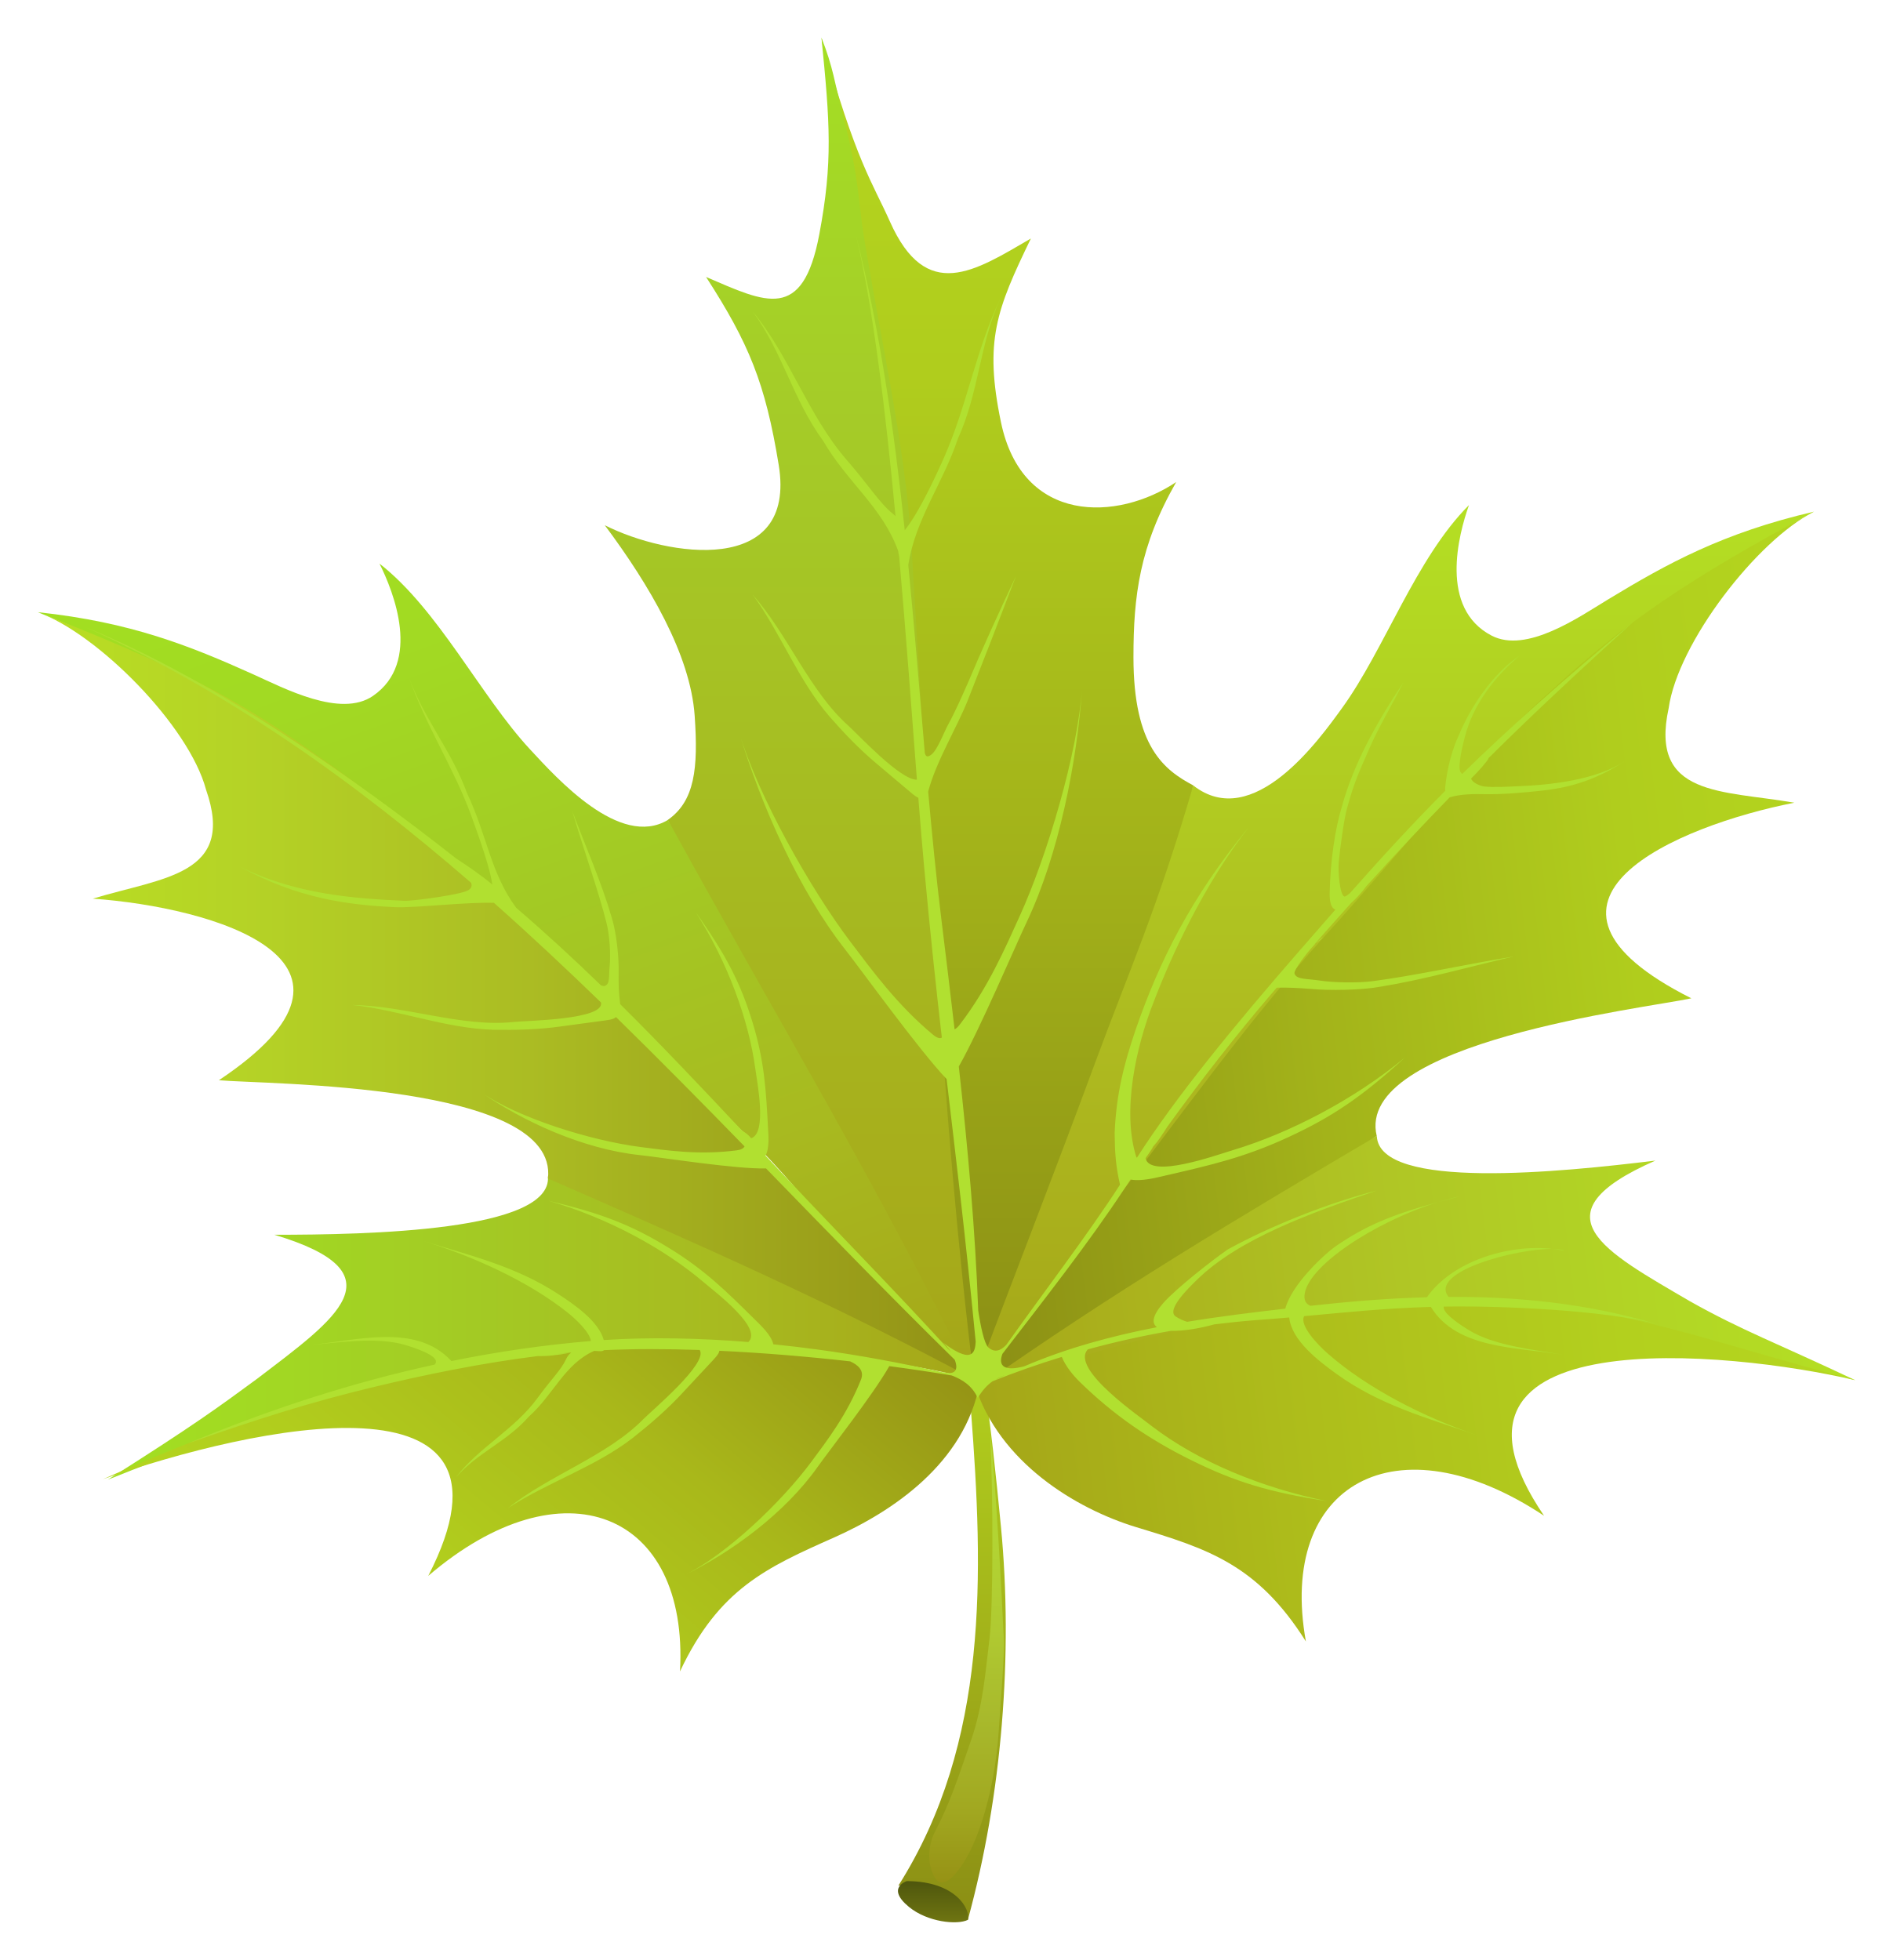
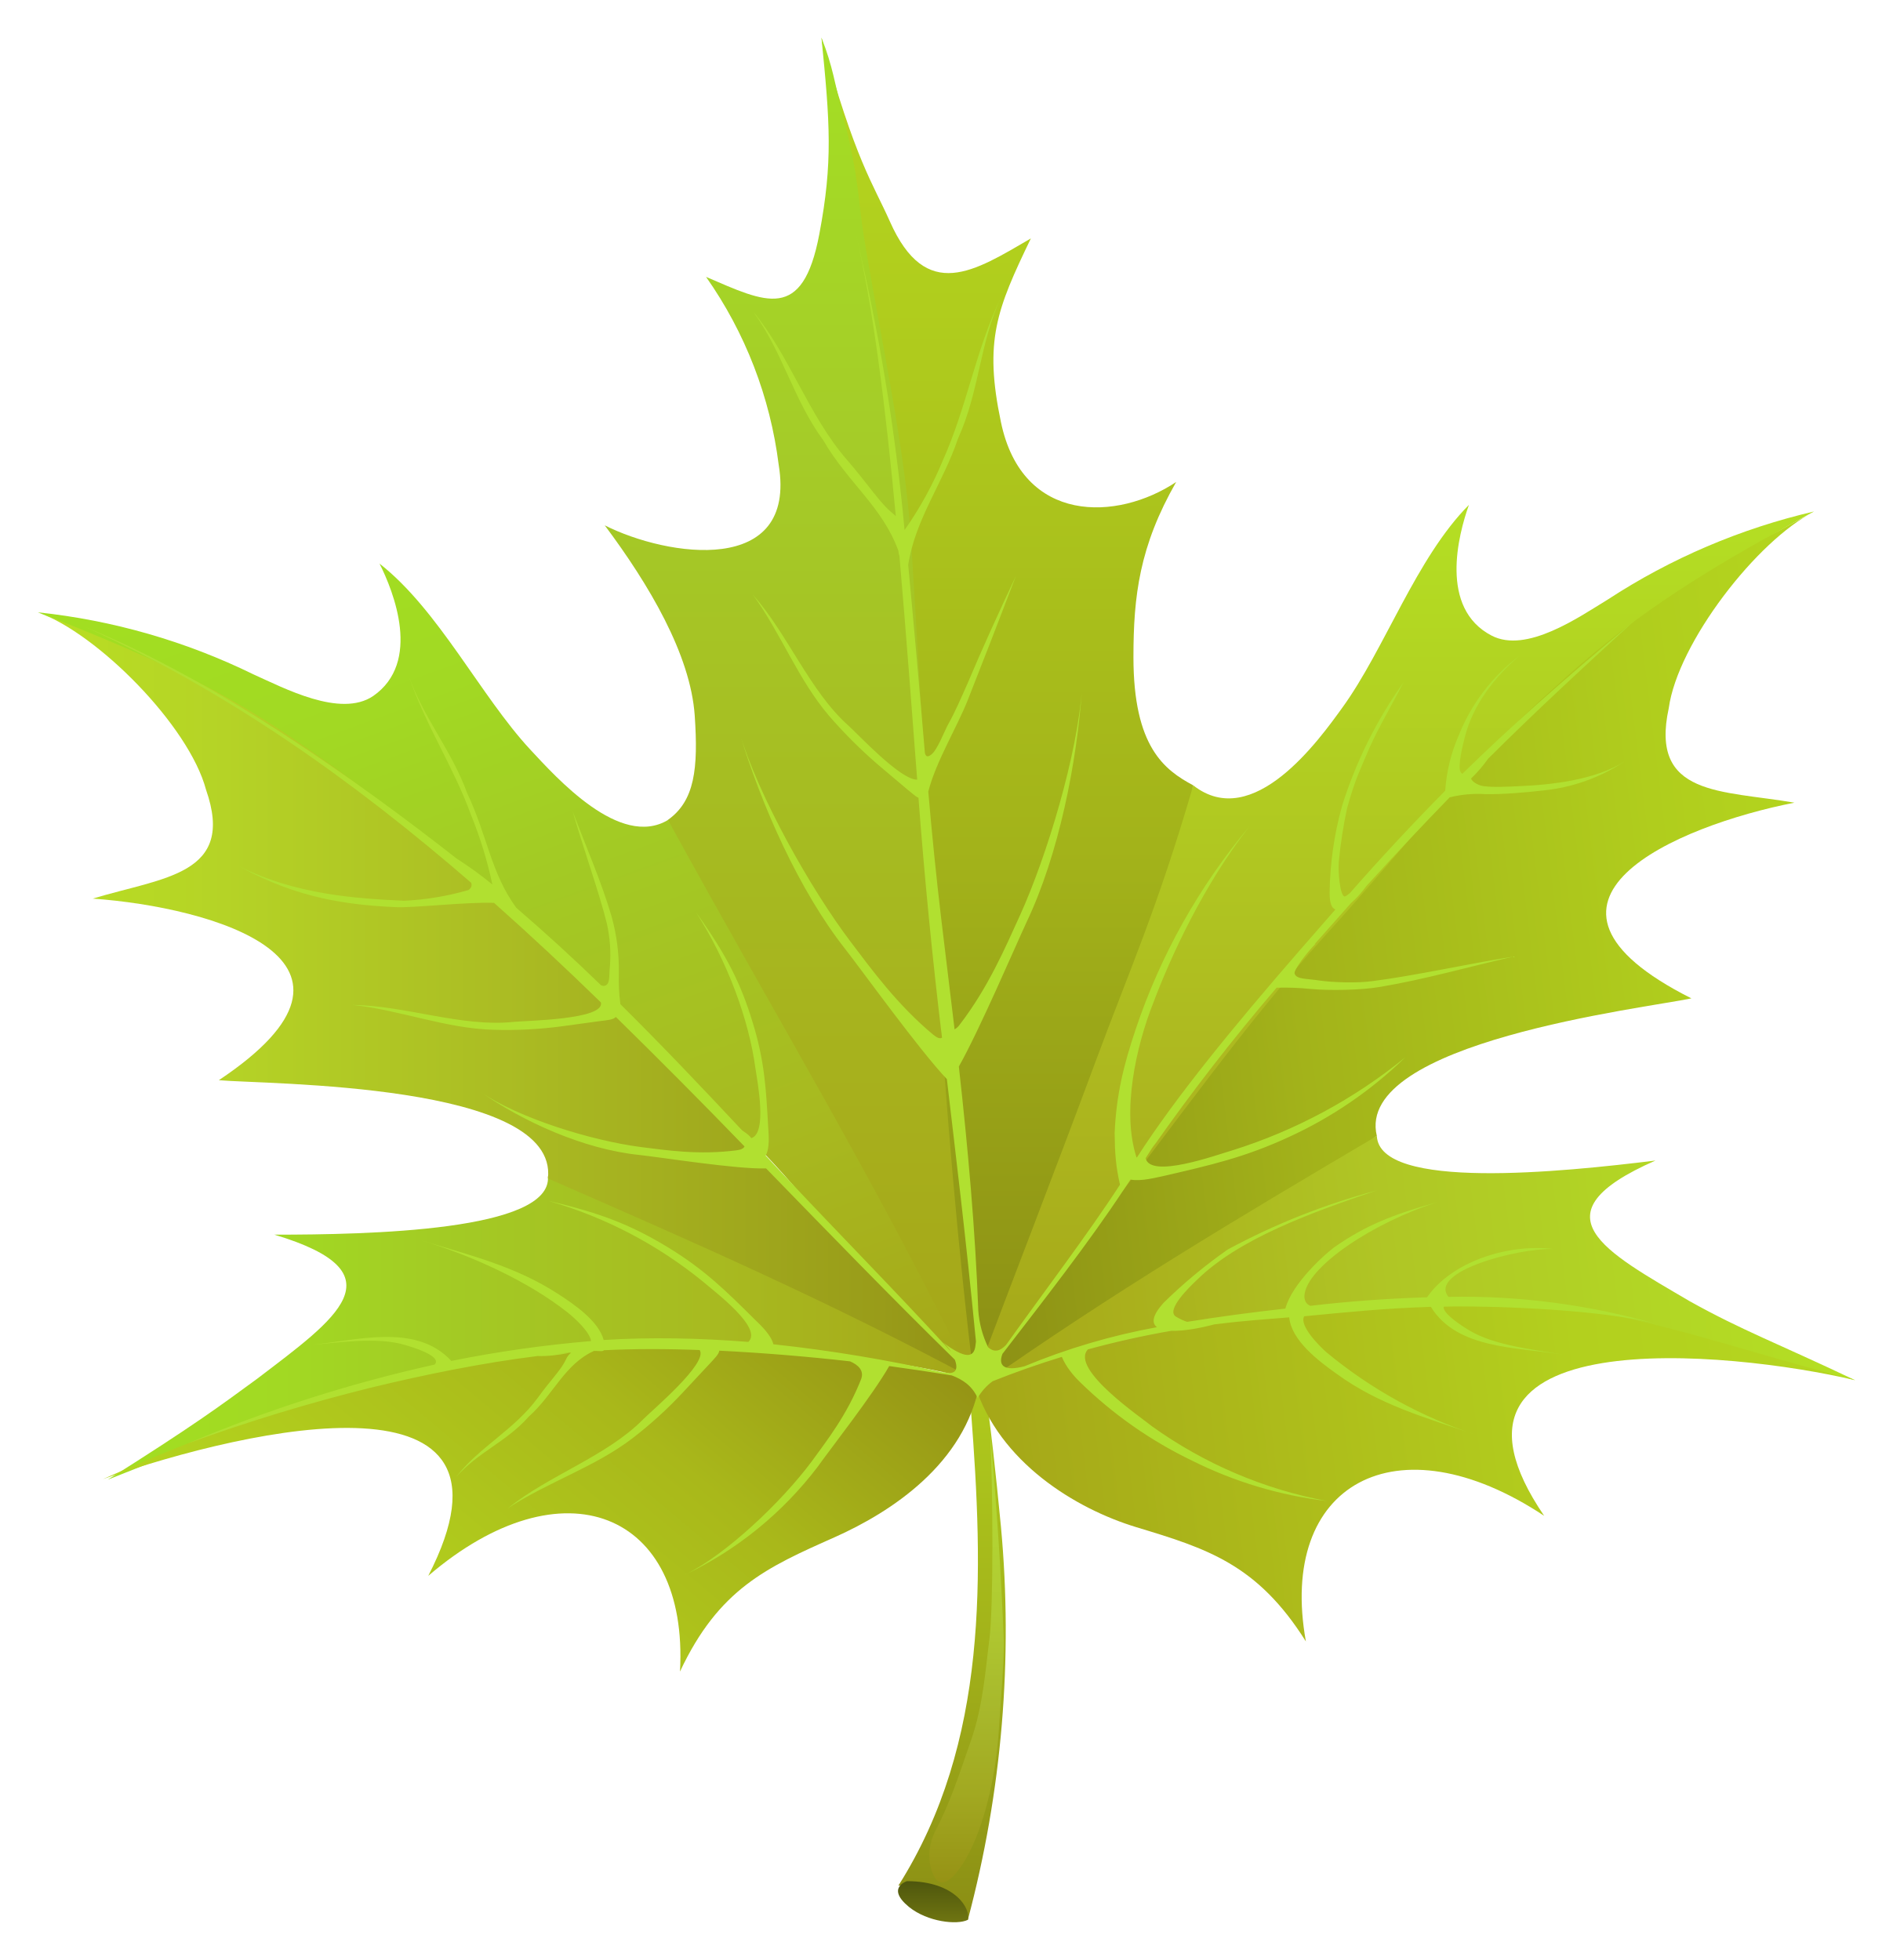
- <svg xmlns="http://www.w3.org/2000/svg" viewBox="885.28 -17.64 885.80 917.44">
-   <g id="leaf2">
-     <linearGradient id="XMLID_297_" x1="2801.2" gradientUnits="userSpaceOnUse" y1="210.11" gradientTransform="matrix(-.9925 .122 .122 .9925 4292.2 -331.49)" x2="2851.8" y2="622.26">
-       <stop stop-color="#b4df23" offset="0" />
-       <stop stop-color="#aeba20" offset=".608" />
-       <stop stop-color="#a5a618" offset="1" />
+ <svg xmlns="http://www.w3.org/2000/svg" viewBox="885.3 -17.6 885.8 917.4">
+   <g>
+     <linearGradient id="a" x1="2801.2" x2="2851.8" y1="210.1" y2="622.3" gradientTransform="scale(-1 1)rotate(7 560.8 -35216.3)" gradientUnits="userSpaceOnUse">
+       <stop offset="0" stop-color="#b4df23" />
+       <stop offset=".6" stop-color="#aeba20" />
+       <stop offset="1" stop-color="#a5a618" />
    </linearGradient>
-     <path d="m1413.7 546c-9.939 17.401-27.061 44.196-37.105 61.522-9.779 16.866-22.896 14.405-35.813 26.497 26.9-94.02 62.4-182.42 102.9-284.02 0.002-0.01-5.32 6.637 0 0 28 22 59-21.491 69.697-36.283 19.939-27.569 34.475-70.033 59.355-94.946-4.959 13.889-14.018 48.304 10.586 61.115 16.324 8.501 40.797-8.634 54.357-16.856 27.697-16.798 53.758-31.241 96.527-41.182-63.2 34.71-112.1 73.7-156.6 124.16-33.811 36.396-60.643 66.36-94.211 104.74-30.7 31.45-47.9 56.95-69.8 95.26z" fill="url(#XMLID_297_)" />
-     <linearGradient id="XMLID_298_" y2="881.02" gradientUnits="userSpaceOnUse" y1="551.9" x2="1330.9" x1="1330.9">
-       <stop stop-color="#b4d61f" offset="0" />
-       <stop stop-color="#b0cd1d" offset=".247" />
-       <stop stop-color="#a3b31a" offset=".597" />
-       <stop stop-color="#8b8e14" offset="1" />
+     <path fill="url(#a)" d="M1413.7 546c-10 17.4-27 44.2-37.1 61.5-9.8 16.9-22.9 14.4-35.8 26.5 26.9-94 62.4-182.4 102.9-284 0 0-5.3 6.6 0 0 28 22 59-21.5 69.7-36.3 20-27.6 34.5-70 59.3-95-5 14-14 48.4 10.6 61.2 16.3 8.5 40.8-8.6 54.4-16.9a301 301 0 0 1 96.5-41.2A560 560 0 0 0 1577.6 346a4389 4389 0 0 0-94.2 104.7c-30.7 31.5-48 57-69.8 95.3z" />
+     <linearGradient id="b" x1="1330.9" x2="1330.9" y1="551.9" y2="881" gradientUnits="userSpaceOnUse">
+       <stop offset="0" stop-color="#b4d61f" />
+       <stop offset=".2" stop-color="#b0cd1d" />
+       <stop offset=".6" stop-color="#a3b31a" />
+       <stop offset="1" stop-color="#8b8e14" />
    </linearGradient>
-     <path d="m1339.7 643c5.792 75.885 8.431 154.98-34 222 21.946-2.518 18.221 4.359 32.5 16.023 15.993-58.271 21.241-124.32 15.5-184.02-5-52-9-83-21.466-145.1 5.071 7.672-3.911 9.529-1.618 18.495 6.7 25.85 7.2 53.08 9.1 72.6z" fill="url(#XMLID_298_)" />
-     <linearGradient id="XMLID_299_" x1="2636.9" gradientUnits="userSpaceOnUse" y1="653.25" gradientTransform="matrix(-.9925 .122 .122 .9925 4292.2 -331.49)" x2="3045.9" y2="653.25">
-       <stop stop-color="#b4d61f" offset="0" />
-       <stop stop-color="#b3d01e" offset=".256" />
-       <stop stop-color="#aebe1b" offset=".62" />
-       <stop stop-color="#a5a618" offset="1" />
+     <path fill="url(#b)" d="M1339.7 643c5.8 75.9 8.4 155-34 222 22-2.5 18.2 4.4 32.5 16a526 526 0 0 0 15.5-184c-5-52-9-83-21.5-145.1 5.1 7.7-3.9 9.5-1.6 18.5 6.7 25.8 7.2 53 9.1 72.6" />
+     <linearGradient id="c" x1="2636.9" x2="3045.9" y1="653.3" y2="653.3" gradientTransform="scale(-1 1)rotate(7 560.8 -35216.3)" gradientUnits="userSpaceOnUse">
+       <stop offset="0" stop-color="#b4d61f" />
+       <stop offset=".3" stop-color="#b3d01e" />
+       <stop offset=".6" stop-color="#aebe1b" />
+       <stop offset="1" stop-color="#a5a618" />
    </linearGradient>
-     <path d="m1496.4 750.66c-13.279-73.679 42.346-104.7 111.47-58.786-62.705-92.048 86.416-77.383 145.56-63.492-71.8-28.38-132.6-41.86-199.8-42.38-62.648-0.485-147.84 18.593-212.16 44.618 11.328 36.171 47.25 57.951 75.516 66.568 33.1 10.06 56.6 17.23 79.4 53.47z" fill="url(#XMLID_299_)" />
-     <linearGradient id="XMLID_300_" x1="2636.9" gradientUnits="userSpaceOnUse" y1="572.63" gradientTransform="matrix(-.9925 .122 .122 .9925 4292.2 -331.49)" x2="3047.1" y2="572.63">
-       <stop stop-color="#b4df23" offset="0" />
-       <stop stop-color="#b2d625" offset=".206" />
-       <stop stop-color="#b0c625" offset=".499" />
-       <stop stop-color="#aab01c" offset=".843" />
-       <stop stop-color="#a5a618" offset="1" />
+     <path fill="url(#c)" d="M1496.4 750.7c-13.3-73.7 42.3-104.7 111.5-58.8-62.7-92 86.4-77.4 145.5-63.5-71.8-28.4-132.6-41.9-199.8-42.4-62.6-.5-147.8 18.6-212.1 44.6 11.3 36.2 47.2 58 75.5 66.6 33 10 56.6 17.2 79.4 53.5" />
+     <linearGradient id="d" x1="2636.9" x2="3047.1" y1="572.6" y2="572.6" gradientTransform="scale(-1 1)rotate(7 560.8 -35216.3)" gradientUnits="userSpaceOnUse">
+       <stop offset="0" stop-color="#b4df23" />
+       <stop offset=".2" stop-color="#b2d625" />
+       <stop offset=".5" stop-color="#b0c625" />
+       <stop offset=".8" stop-color="#aab01c" />
+       <stop offset="1" stop-color="#a5a618" />
    </linearGradient>
-     <path d="m1529.6 514.09c1.045 25.701 86.707 16.882 130.38 11.514-57.355 25.186-23.654 42.536 16.154 65.854 24.531 13.777 39.982 19.267 77.299 36.918-71.713-18.797-112.84-36.416-169.5-35.393-60.027 1.084-94.676-2.736-160.95 15.484-25.727 7.073-63.721 16.949-82.163 25.547 26.088-24.079 64.11-52.211 92.422-67.781 11.1-6.08 67.8-38.55 96.4-52.14z" fill="url(#XMLID_300_)" />
-     <linearGradient id="XMLID_301_" x1="2606.3" gradientUnits="userSpaceOnUse" y1="416.71" gradientTransform="matrix(-.9925 .122 .122 .9925 4292.2 -331.49)" x2="3044.5" y2="416.71">
-       <stop stop-color="#b4d61f" offset="0" />
-       <stop stop-color="#b0cd1d" offset=".247" />
-       <stop stop-color="#a3b31a" offset=".597" />
-       <stop stop-color="#8b8e14" offset="1" />
+     <path fill="url(#d)" d="M1529.6 514c1 25.8 86.7 17 130.4 11.6-57.4 25.2-23.7 42.5 16.1 65.9 24.6 13.7 40 19.2 77.3 36.9-71.7-18.8-112.8-36.4-169.5-35.4-60 1-94.6-2.8-161 15.5-25.6 7-63.6 17-82 25.5 26-24 64-52.2 92.3-67.8 11.1-6 67.8-38.5 96.4-52.1z" />
+     <linearGradient id="e" x1="2606.3" x2="3044.5" y1="416.7" y2="416.7" gradientTransform="scale(-1 1)rotate(7 560.8 -35216.3)" gradientUnits="userSpaceOnUse">
+       <stop offset="0" stop-color="#b4d61f" />
+       <stop offset=".2" stop-color="#b0cd1d" />
+       <stop offset=".6" stop-color="#a3b31a" />
+       <stop offset="1" stop-color="#8b8e14" />
    </linearGradient>
-     <path d="m1397.8 556.49c37.9-48.49 68.9-93.41 107.9-136.49 37.295-40.854 66.889-80.458 106.9-115.6 32.559-30.197 63.014-51.165 121.62-82.55-26.57 13.341-63.779 61.335-68.059 92.087-9.016 41.409 24.852 38.254 58.824 44.154-55.094 10.801-138.39 46.228-48.189 91.563-21.592 4.668-157.77 20.54-147.24 64.443-66.688 39.43-123.62 73.361-186.43 117.62 9.342-14.296 11.313-16.755 21.784-30.888 10-13.49 22.6-31.13 32.9-44.33z" fill="url(#XMLID_301_)" />
-     <linearGradient id="XMLID_302_" x1="2953.9" gradientUnits="userSpaceOnUse" y1="-29.085" gradientTransform="matrix(-.9925 .122 .122 .9925 4292.2 -331.49)" x2="3031" y2="597.91">
-       <stop stop-color="#b4d61f" offset="0" />
-       <stop stop-color="#b0cd1d" offset=".247" />
-       <stop stop-color="#a3b31a" offset=".597" />
-       <stop stop-color="#8b8e14" offset="1" />
+     <path fill="url(#e)" d="M1397.8 556.5c37.9-48.5 68.9-93.4 107.9-136.5 37.3-40.9 66.9-80.5 106.9-115.6 32.6-30.2 63-51.2 121.6-82.5-26.5 13.3-63.8 61.3-68 92-9 41.4 24.8 38.3 58.8 44.2-55.1 10.8-138.4 46.2-48.2 91.6-21.6 4.6-157.8 20.5-147.2 64.4-66.7 39.4-123.7 73.4-186.5 117.6 9.4-14.3 11.3-16.7 21.8-30.9 10-13.5 22.6-31.1 33-44.3z" />
+     <linearGradient id="f" x1="2953.9" x2="3031" y1="-29.1" y2="597.9" gradientTransform="scale(-1 1)rotate(7 560.8 -35216.3)" gradientUnits="userSpaceOnUse">
+       <stop offset="0" stop-color="#b4d61f" />
+       <stop offset=".2" stop-color="#b0cd1d" />
+       <stop offset=".6" stop-color="#a3b31a" />
+       <stop offset="1" stop-color="#8b8e14" />
    </linearGradient>
-     <path d="m1341.1 629.5c18.611-49.5 38.085-99.293 56.611-149.5 16.258-44.061 28.996-71.729 46-130-13.553-7.213-28-18-28-60 0-28.737 2.816-51.885 20-82-27.377 18.337-72 20-82-28-7.929-38.057-2.068-52.792 14-86-26.326 15.326-48.939 30.386-66-8-8-18-16-28-32-86 8 56 11.411 78.467 14 94 6 36 10.742 43.74 10 62-1.977 48.65 7.361 47.921 10 92 7.954 132.88 12 268 39.429 383.72l-2-2.22z" fill="url(#XMLID_302_)" />
-     <linearGradient id="XMLID_303_" y2="604" gradientUnits="userSpaceOnUse" y1="604" x2="1343.7" x1="935.73">
-       <stop stop-color="#a2df21" offset="0" />
-       <stop stop-color="#a2d923" offset=".173" />
-       <stop stop-color="#a3ca24" offset=".419" />
-       <stop stop-color="#a8ba20" offset=".708" />
-       <stop stop-color="#a5a618" offset="1" />
+     <path fill="url(#f)" d="M1341.1 629.5c18.6-49.5 38-99.3 56.6-149.5 16.3-44 29-71.7 46-130-13.5-7.2-28-18-28-60 0-28.7 2.8-51.9 20-82-27.4 18.3-72 20-82-28-8-38-2-52.8 14-86-26.3 15.3-49 30.4-66-8-8-18-16-28-32-86 8 56 11.4 78.5 14 94 6 36 10.8 43.7 10 62-2 48.7 7.4 48 10 92 8 132.9 12 268 39.4 383.7z" />
+     <linearGradient id="g" x1="935.7" x2="1343.7" y1="604" y2="604" gradientUnits="userSpaceOnUse">
+       <stop offset="0" stop-color="#a2df21" />
+       <stop offset=".2" stop-color="#a2d923" />
+       <stop offset=".4" stop-color="#a3ca24" />
+       <stop offset=".7" stop-color="#a8ba20" />
+       <stop offset="1" stop-color="#a5a618" />
    </linearGradient>
-     <path d="m1141.7 533c2.099 25.636-84 27.334-128 27.334 60 18 28.667 39.333-8 67.333-18.021 13.251-29.648 21.802-70 47.333 68.884-27.406 119.63-48.103 176-54 59.711-6.247 79.333-17.333 147.33-7.333 26.399 3.883 65.314 9.049 84.667 15.333-28.831-20.717-70-44-100-56-11.7-4.68-72-29.99-102-39.99z" fill="url(#XMLID_303_)" />
-     <linearGradient id="XMLID_304_" gradientUnits="userSpaceOnUse" x2="1254.7" x1="1254.7" y2="632">
-       <stop stop-color="#a4df24" offset="0" />
-       <stop stop-color="#a5cc28" offset=".269" />
-       <stop stop-color="#a7af1c" offset=".821" />
-       <stop stop-color="#a5a618" offset="1" />
+     <path fill="url(#g)" d="M1141.7 533c2.1 25.6-84 27.3-128 27.3 60 18 28.7 39.4-8 67.4-18 13.2-29.6 21.8-70 47.3 68.9-27.4 119.6-48.1 176-54 59.7-6.2 79.3-17.3 147.3-7.3 26.4 3.8 65.3 9 84.7 15.3-28.8-20.7-70-44-100-56-11.7-4.7-72-30-102-40" />
+     <linearGradient id="h" x1="1254.7" x2="1254.7" y2="632" gradientUnits="userSpaceOnUse">
+       <stop offset="0" stop-color="#a4df24" />
+       <stop offset=".3" stop-color="#a5cc28" />
+       <stop offset=".8" stop-color="#a7af1c" />
+       <stop offset="1" stop-color="#a5a618" />
    </linearGradient>
-     <path d="m1337.7 632c-31.543-43.1-55.489-90.428-80-138-21.51-41.748-35.92-72.093-59.904-127.85 12.571-8.812 14.304-23.974 12.571-48.812-2-28.667-21.333-61.334-42.063-89.128 29.41 14.86 89.91 24.02 81.396-28.206-6.255-38.368-14-57-34-88 28 12 45.226 21.28 53-20 6.364-33.795 5-52 1-92 5.538 13.964 6.061 20.753 10 36 7.891 30.543 7.036 39.968 10 58 7.896 48.046 19.241 97.929 22 142 8.315 132.85 14 268 29.389 392l-3.4 4z" fill="url(#XMLID_304_)" />
-     <linearGradient id="XMLID_305_" y2="678.82" gradientUnits="userSpaceOnUse" y1="219.58" x2="1205.6" x1="1038.5">
-       <stop stop-color="#a2df21" offset="0" />
-       <stop stop-color="#a2d923" offset=".173" />
-       <stop stop-color="#a3ca24" offset=".419" />
-       <stop stop-color="#a8ba20" offset=".708" />
-       <stop stop-color="#a5a618" offset="1" />
+     <path fill="url(#h)" d="M1337.7 632c-31.5-43.1-55.5-90.4-80-138-21.5-41.7-36-72-59.9-127.8 12.6-8.9 14.3-24 12.6-48.9-2-28.6-21.4-61.3-42.1-89 29.4 14.8 90 24 81.4-28.3a195 195 0 0 0-34-88c28 12 45.2 21.3 53-20 6.4-33.8 5-52 1-92 5.5 14 6 20.8 10 36 7.9 30.5 7 40 10 58 7.9 48 19.2 98 22 142 8.3 132.9 14 268 29.4 392z" />
+     <linearGradient id="i" x1="1038.5" x2="1205.6" y1="219.6" y2="678.8" gradientUnits="userSpaceOnUse">
+       <stop offset="0" stop-color="#a2df21" />
+       <stop offset=".2" stop-color="#a2d923" />
+       <stop offset=".4" stop-color="#a3ca24" />
+       <stop offset=".7" stop-color="#a8ba20" />
+       <stop offset="1" stop-color="#a5a618" />
    </linearGradient>
-     <path d="m1272.8 557.42c11.988 16.06 32.871 32.613 44.955 48.585 11.763 15.547 9.093 13.074 23.389 23.5-47.297-96.862-90.715-167.45-143.29-263.35-0.005-0.009 6.089 5.938 0 0-22.499 13.5-52.075-19.623-64.497-32.999-23.154-24.931-42.761-65.304-70.497-86.995 6.618 13.179 19.806 46.231-3.05 61.949-15.164 10.429-41.546-3.592-56.007-10.1-29.542-13.294-57.168-24.45-100.83-29.099 66.893 26.746 122.52 58.436 172.78 103.1 38 32 66 59.5 104 93.501 34.3 27.46 66.6 56.55 93 91.91z" fill="url(#XMLID_305_)" />
-     <linearGradient id="XMLID_306_" y2="448.45" gradientUnits="userSpaceOnUse" y1="448.45" x2="1341.1" x1="902.95">
-       <stop stop-color="#b9df23" offset="0" />
-       <stop stop-color="#b5d326" offset=".217" />
-       <stop stop-color="#abbc23" offset=".524" />
-       <stop stop-color="#999c19" offset=".884" />
-       <stop stop-color="#919015" offset="1" />
+     <path fill="url(#i)" d="M1272.8 557.4c12 16 32.9 32.6 45 48.6 11.7 15.6 9 13 23.3 23.5-47.3-96.9-90.7-167.4-143.2-263.3 0 0 6 5.9 0 0-22.5 13.5-52.1-19.7-64.5-33-23.2-25-42.8-65.3-70.5-87 6.6 13.1 19.8 46.2-3 62-15.3 10.3-41.6-3.7-56.1-10.2A301 301 0 0 0 903 269c66.9 26.7 122.5 58.3 172.8 103 38 32 66 59.5 104 93.5 34.3 27.5 66.6 56.6 93 92z" />
+     <linearGradient id="j" x1="903" x2="1341.1" y1="448.4" y2="448.4" gradientUnits="userSpaceOnUse">
+       <stop offset="0" stop-color="#b9df23" />
+       <stop offset=".2" stop-color="#b5d326" />
+       <stop offset=".5" stop-color="#abbc23" />
+       <stop offset=".9" stop-color="#999c19" />
+       <stop offset="1" stop-color="#919015" />
    </linearGradient>
-     <path d="m1277.7 560c-39-41-82-86-126-124-42-36-74-70-118-100-36-26-68.785-43.097-130.78-67.097 28 10 70.785 53.097 78.785 83.097 14 40-20 41-53 51 56 4 143 29 59 85 22 2 159.1 1.141 154 46 71 31 131.65 57.732 199.39 94-11.016-13.05-13.271-15.25-25.389-28-11.5-12.18-26.4-27.86-38-40z" fill="url(#XMLID_306_)" />
-     <linearGradient id="XMLID_307_" y2="541.4" gradientUnits="userSpaceOnUse" y1="769.65" x2="1238.1" x1="1046.6">
-       <stop stop-color="#b4d61f" offset="0" />
-       <stop stop-color="#b1cd1d" offset=".247" />
-       <stop stop-color="#a9b81a" offset=".597" />
-       <stop stop-color="#959315" offset="1" />
+     <path fill="url(#j)" d="M1277.7 560c-39-41-82-86-126-124-42-36-74-70-118-100-36-26-68.8-43.1-130.8-67.1 28 10 70.8 53.1 78.8 83.1 14 40-20 41-53 51 56 4 143 29 59 85 22 2 159.1 1.1 154 46 71 31 131.7 57.7 199.4 94-11-13-13.3-15.2-25.4-28z" />
+     <linearGradient id="k" x1="1046.6" x2="1238.1" y1="769.6" y2="541.4" gradientUnits="userSpaceOnUse">
+       <stop offset="0" stop-color="#b4d61f" />
+       <stop offset=".2" stop-color="#b1cd1d" />
+       <stop offset=".6" stop-color="#a9b81a" />
+       <stop offset="1" stop-color="#959315" />
    </linearGradient>
-     <path d="m1203.5 764.75c4.191-74.748-54.803-98.753-117.81-44.748 51.005-99.01-82-70-152.22-45.261 99.22-43.74 147.62-52.03 214.22-60.74 62.121-8.124 190 10 196 16-6.831 37.283-40.997 59.999-68 72-31.5 14.01-54 24-72.2 62.75z" fill="url(#XMLID_307_)" />
-     <path d="m1554.9 594.12c12.258 19.943 40.647 18.782 62.209 22.421-13.855-2.41-32.381-4.194-44.373-11.538-6.68-4.089-12.307-8.459-11.821-11.036 1.566-0.031 3.147-0.057 4.761-0.075 20.131-0.22 71.004 1.538 95.434 8.415-32.752-9.917-65.965-13.09-97.943-12.901-9.467-11.871 32.353-22.799 48.898-22.421-21.492-2.564-47.634 6.23-59.021 22.59-18.785 0.512-37.073 2.078-54.51 4.003-1.818-0.756-2.893-2.163-2.797-4.576 0.537-13.466 32.633-34.67 62.496-43.951-22.333 6.113-33.965 11.213-47.412 20.325-5.257 3.562-20.961 17.904-24.059 29.54-15.15 1.747-30.554 3.627-45.927 6.153-1.821-0.546-3.602-1.342-5.329-2.478-4.74-3.115 6.594-13.924 9.988-17.24 19.645-19.187 53.059-31.206 84.086-41.708-21.695 5.41-49.793 16.564-69.65 27.508-7.867 5.418-24.438 18.54-30.17 25.037-5.315 6.025-5.585 9.551-3.065 11.405-21.171 4.105-42.113 9.757-62.081 18.305-9.085 2.424-12.43 0.09-10.224-5.82 19.407-25.223 40.514-52.159 56.726-76.772 1.052-1.597 2.133-3.216 3.223-4.841 4.925 1.019 12.152-0.896 16.066-1.795 21.143-4.857 37.188-8.483 57.822-18.034 20.316-9.405 34.225-18.717 54.623-37.34-23.959 19.822-54.176 35.458-80.445 43.374-8.402 2.532-38.855 13.533-41.05 3.827 1.248-1.757 2.473-3.557 3.681-5.395-0.285 0.352-0.568 0.691-0.85 1.02 0.808-1.15 1.612-2.299 2.431-3.455-0.524 0.818-1.052 1.63-1.581 2.436 2.267-2.799 4.613-6.267 6.586-9.434 15.603-21.621 32.842-43.678 48.475-61.894 0.896-1.045 1.785-2.078 2.674-3.109 5.871-0.097 9.74 0.116 15.99 0.595 8.477 0.803 23.684 0.621 32.541-1.047 20.758-3.373 41.402-9.292 62.389-14.146-22.316 3.638-46.42 9.022-66.035 11.56-6.961 0.899-18.283 0.719-25.242-0.355-5.436-0.839-10.584-0.352-11.342-3.269-0.408-1.569 5.74-9.797 9.943-14.074-0.232 0.181-0.465 0.362-0.701 0.547 5.95-6.777 11.692-13.244 17.259-19.44 2.444-2.101 4.988-4.986 7.202-7.975 13.904-15.312 26.719-28.932 38.921-41.478 5.238-1.607 11.624-1.597 16.618-1.482 7.801 0.18 19.178-0.825 26.934-1.698 14.758-1.659 25.875-5.753 38.154-13.55-13.461 8.546-34.066 10.93-49.842 11.53-4.775 0.181-10.924 0.639-15.701 0.106-1.831-0.204-5.477-1.688-6.138-3.705 3.762-3.679 7.197-7.725 8.231-9.442-0.104 0.03-0.208 0.07-0.313 0.111 22.937-22.77 44.44-42.599 68.098-64.116-34.297 28.44-58.966 50.514-80.184 71.311-0.278-0.227-0.544-0.526-0.791-0.932-1.564-2.56 1.322-13.629 2.023-16.383 3.848-15.09 13.967-28.2 25.604-38.039-12.396 8.205-22.896 23.785-28.568 37.582-2.758 5.787-5.33 14.861-6.209 23.831-0.071 0.727-0.054 1.314 0.034 1.789-15.506 15.591-29.478 30.818-44.603 47.896-1.295 1.108-2.268 1.755-2.639 1.611-2.139-0.824-3.043-11.702-2.605-16.212 0.59-6.092 2.26-19.261 3.891-25.202 3.465-12.618 5.635-16.837 10.354-27.745 4.441-10.261 10.047-19.191 15.906-30.935-12.516 18.811-22.979 37.431-28.654 57.805-3.357 11.043-5.447 25.885-5.762 40.596-0.104 4.86 0.957 7.204 2.678 7.829-5.277 6.008-10.732 12.265-16.475 18.864-31.023 35.653-58.137 68.695-76.396 97.235-0.093-0.072-0.187-0.138-0.271-0.235-6.832-21.292-0.24-51.567 8.057-72.547 8.057-21.125 23.273-54.705 44.725-82.137-27.389 33.21-42.154 63.31-53.119 95.007-5.559 16.343-9.063 30.296-9.832 48.399 0.104 9.237 0.506 15.33 2.514 24.158-14.874 23.107-36.262 51.073-53.266 75.042-2.503 2.553-5.275 3.866-8.412 1.078-1.896-1.896-3.575-9.934-4.671-17.251-1.379-37.509-4.806-75.527-9.085-114.19 9.822-17.335 26.273-56.018 31.756-67.563 14.965-31.507 23.553-74.542 26-110-2.156 31.263-16.457 79.004-29.332 107.33-6.667 14.666-14.667 33.333-28 50.666-0.907 1.179-1.701 1.858-2.401 2.162-1.999-17.256-4.12-34.636-6.266-52.162-2.323-18.974-4.27-38.778-6.09-59.11 3.678-14.107 13.566-30.163 18.59-42.89 7.5-19 14.5-37 22.5-58-8 17-16 34.5-22.5 50-2.966 6.674-5.875 13.386-9.39 19.795-1.601 2.918-4.905 11.61-7.61 13.705-2.104 1.628-2.761 0.901-3.176-0.729-2.458-28.701-4.814-58.271-7.723-87.928 3.294-21.484 16.275-38.316 23.22-59.151 10-22.001 10-44.001 20-66.001-12 25.5-15.736 50.873-27 76-6.449 14.386-12.896 26.794-17.879 32.849-5.01-47.389-11.75-94.632-22.942-138.54 7.971 33.165 13.893 81.797 18.614 131.93-0.381-0.368-0.787-0.732-1.242-1.094-6.114-4.861-11.644-13.775-21.555-25.147-18.092-20.76-27.066-49.303-44.03-69.509 14.258 19.511 18.725 41.053 32.984 60.565 11.245 19.359 27.704 31.012 35.072 51.458 0.1 0.829 0.269 1.661 0.479 2.502 3.247 36.821 5.908 73.509 8.314 104.6-7.649 0.407-28.148-21.763-32.137-25.309-18-16-28.5-43-44.5-61 13 18 21 39.5 35.5 56.5 7 8 14.279 15.649 22.5 22.5 6 5 9.842 8.364 14.113 11.913 1.959 1.628 3.697 3.26 5.184 3.861 0.929 11.794 1.823 22.652 2.703 32.226 2.885 31.384 5.595 56.58 8.288 80.066-0.884 0.506-2.199 0.214-4.142-1.399-16.821-13.973-28.735-30.42-38.468-43.259-18.795-24.794-43.257-68.215-52.244-98.237 10.193 34.044 28.046 74.132 49.58 101.57 8.232 10.49 34.619 47.175 47.532 60.726 4.261 36.189 8.586 71.234 13.589 122.85-0.035 0.604-0.078 1.171-0.135 1.685-0.667 6-4.666 6.667-15.333-1.333 1.432 1.289 2.77 2.854 3.866 4.473-27.954-30.544-49.43-52.115-79.533-84.14-2.421-2.576-4.824-5.136-7.216-7.687 1.946-3.575 1.356-9.771 1.175-13.076-0.965-17.634-1.639-31.003-7.25-49.361-5.526-18.076-12.101-31.135-26.562-51.475 14.994 23.399 24.813 50.677 27.839 73.036 0.908 6.711 5.611 30.332-1.923 32.714-0.864-1.046-1.822-1.962-2.944-2.723-0.569-0.386-1.039-0.699-1.453-0.972-19.152-20.413-37.695-40.047-56.894-59.066-0.708-5.866-0.783-9.076-0.727-14.735 0.219-6.769-1.001-18.886-3.268-25.92-4.777-16.492-12.083-32.854-18.351-49.504 5.147 17.729 12.158 36.857 16.024 52.452 1.372 5.534 1.966 14.561 1.374 20.124-0.463 4.346 0.373 8.44-2.478 9.092-0.289 0.066-0.837-0.055-1.554-0.309-12.745-12.349-25.862-24.445-39.705-36.333-12.091-16.497-13.424-33.385-23.004-53.692-7.176-19.77-20.069-34.554-27.243-54.323 8.083 23.118 20.815 42.032 29.1 64.533 4.646 12.619 9.133 25.908 9.985 32.636-4.725-4.031-11.471-8.698-16.887-12.184-46.8-36.84-112.22-83.24-173.27-108.22 66.639 30.108 125.22 71.886 180.28 119.62 0.437 1.307 0.148 2.466-1.275 3.379-3.364 2.16-26.132 5.168-30 5-23-1-51-3-77-16 27 15 51 18 73 19 8.441 0.383 33.254-2.455 45.914-2.044 16.967 15.062 33.624 30.661 50.102 46.631 1.83 8.146-34.998 8.489-40.911 9.136-23.94 2.621-51.01-7.7-75.092-7.905 22.07 2.43 43.383 10.916 65.718 11.562 10.628 0.173 21.184-0.095 31.779-1.598 7.732-1.097 12.805-1.69 18.302-2.479 3.145-0.451 6.064-0.641 7.223-1.882 20.21 19.768 40.184 40.055 60.169 60.547-0.469 0.887-1.556 1.568-3.628 1.84-17.767 2.331-32.764 0.016-44.795-1.516-23.234-2.955-57.582-13.556-75.383-25.971 20.188 14.078 48.35 26.9 74.613 29.701 10.328 1.102 45.268 6.659 59.236 6.254 29.054 29.859 58.229 60.033 88.295 89.548 1.838 4.535 0.665 8.074-7.208 5.173 0.812 0.299 1.609 0.586 2.395 0.872-20.21-4.505-39.427-8.126-59.73-10.872-6.622-0.896-13.431-1.698-20.345-2.395-0.888-4.312-6.041-9.027-8.633-11.595-13.309-13.182-23.357-23.217-40.528-33.71-16.91-10.332-30.984-15.986-55.945-21.833 27.534 7.878 54.117 22.432 72.288 37.883 5.763 4.901 28.076 21.665 21.145 28.191-22.605-1.828-45.943-2.378-67.662-0.931-2.432-8.892-13.871-16.677-21.416-21.595-19.713-12.854-40.814-17.945-63.902-25.016 24.033 7.211 50.239 19.264 68.358 33.716 3.41 2.72 10.441 9.137 10.942 13.346-22.042 1.86-43.763 5.009-65.277 9.384-16.777-18.152-44.9-9.395-67.314-7.39 14.014-1.184 32.384-4.156 45.847-0.094 8.92 2.69 16.519 6.143 13.628 9.14-38.884 8.46-77.143 20.895-115.47 36.89 34.29-11.992 57.56-19.27 85.29-25.992 26.03-6.311 52.545-11.661 78.397-14.884 4.349 0.149 10.063-0.533 14.856-1.497-1.964 0.178-3.983 0.321-5.966 0.465 2.313-0.245 4.617-0.466 6.916-0.673-0.008 0.006-0.016 0.01-0.024 0.016-0.304 0.065-0.613 0.129-0.926 0.192 0.257-0.023 0.511-0.048 0.766-0.073-0.92 0.679-1.743 1.692-2.446 3.212-2.285 4.938-7.217 9.636-13.136 17.821-10.805 14.94-27.739 23.298-38.34 37.344 10.514-11.938 23.596-16.479 34.109-28.417 11.547-10.275 16.738-24.649 30.606-30.819 2.535 0.111 3.956 0.387 4.578-0.333 13.7-0.653 28.904-0.639 44.803-0.088 4.18 6.117-22.377 28.313-26.402 32.419-16.86 17.198-44.34 26.368-63.101 41.47 18.614-12.106 40.479-19.047 58.167-32.7 8.331-6.601 16.327-13.499 23.57-21.375 5.288-5.75 8.835-9.422 12.589-13.516 2.101-2.292 4.191-4.252 4.383-5.923 20.096 0.937 41.018 2.667 61.216 4.949 3.642 1.648 6.758 4.313 5.083 8.525-6.626 16.648-15.96 28.614-23.162 38.372-13.908 18.845-39.91 43.665-59.429 53.154 22.134-10.762 47.06-29.098 62.311-50.663 5.762-8.148 26.194-34.13 33.512-47.145 10.187 1.348 20.045 2.822 29.356 4.39 4.98 2.025 9.206 4.583 12.045 10.443 2.362-3.763 4.557-6.088 6.975-7.779 10.472-4.184 21.268-7.984 32.349-11.377 1.802 4.357 5.221 8.577 8.491 11.77 15.525 15.154 31.984 26.649 52.375 36.706 20.08 9.902 36.063 14.874 63.365 19.05-30.473-6.192-60.111-18.336-81.916-34.989-4.742-3.913-38.724-26.873-30.113-36.075 12.646-3.455 25.645-6.367 38.955-8.68 5.907 0.203 13.853-1.244 20.191-3.007 6.279-0.784 12.612-1.449 19.012-1.958 5.622-0.403 10.943-0.835 16.069-1.277 1.07 10.718 13.743 20.333 21.942 26.279 20.191 14.644 42.125 20.632 66.068 28.86-24.93-8.398-51.957-22.239-70.416-38.646-4.033-3.584-12.989-12.798-10.588-17.112 19.7-1.81 37.3-3.65 58.7-4.31zm-204.1 34.23c1.463-0.924 3.021-1.657 4.752-2.36-1.6 0.77-3.2 1.55-4.8 2.36zm-113.1-367.35c1 0.5-0.5-0.5 0 0zm263.3 162.93c1.205-0.938 2.348-1.81 3.391-2.592-0.6 0.01-1.9 1.04-3.4 2.59zm111.1 143.05c1.811 0.216 3.593 0.503 5.326 0.883-1.1-0.54-3-0.82-5.3-0.88zm-53.9-21.93c3.361-0.92 6.959-1.862 10.848-2.845-3.5 0.75-7.1 1.71-10.8 2.85zm-507.5-92.23c1.1-0.41-0.7 0.03 0 0zm72.7 235.34c0.6-0.98-0.5 0.47 0 0z" fill="#b1e030" />
-     <linearGradient id="XMLID_308_" y2="862.88" gradientUnits="userSpaceOnUse" y1="882.15" x2="1322" x1="1322">
-       <stop stop-color="#6f7511" offset="0" />
-       <stop stop-color="#4e560d" offset="1" />
+     <path fill="url(#k)" d="M1203.5 764.8c4.2-74.8-54.8-98.8-117.8-44.8 51-99-82-70-152.2-45.3 99.2-43.7 147.6-52 214.2-60.7 62.1-8.1 190 10 196 16-6.8 37.3-41 60-68 72-31.5 14-54 24-72.2 62.8" />
+     <path fill="#b1e030" d="M1554.9 594.1c12.3 20 40.6 18.8 62.2 22.4-13.8-2.4-32.4-4.2-44.4-11.5-6.6-4-12.3-8.5-11.8-11l4.8-.1c20.1-.2 71 1.5 95.4 8.4a330 330 0 0 0-98-12.9c-9.4-11.9 32.4-22.8 49-22.4-21.5-2.6-47.7 6.2-59 22.6q-28.3.9-54.6 4-2.8-1.1-2.8-4.6c.6-13.5 32.7-34.7 62.5-44-22.3 6.2-34 11.3-47.4 20.4-5.2 3.5-21 17.9-24 29.5a964 964 0 0 0-46 6.2q-2.7-.9-5.3-2.5c-4.7-3.1 6.6-14 10-17.2 19.6-19.2 53-31.3 84-41.8a322 322 0 0 0-69.6 27.6 234 234 0 0 0-30.1 25c-5.4 6-5.6 9.5-3.1 11.4a304 304 0 0 0-62 18.3c-9.2 2.4-12.5 0-10.3-5.8 19.4-25.2 40.5-52.2 56.7-76.8l3.2-4.8c5 1 12.2-1 16.1-1.8 21.1-4.9 37.2-8.5 57.8-18a194 194 0 0 0 54.7-37.4 243 243 0 0 1-80.5 43.4c-8.4 2.5-38.8 13.5-41 3.8l2.8-4.4 2.4-3.4-1.6 2.4a970 970 0 0 1 57.7-74.4c6-.1 9.8 0 16 .6 8.5.8 23.7.6 32.6-1 20.8-3.5 41.4-9.4 62.4-14.2-22.3 3.6-46.4 9-66 11.5-7 1-18.3.7-25.3-.3-5.4-.9-10.6-.4-11.3-3.3-.4-1.6 5.7-9.8 10-14l-.8.5 17.3-19.5c2.4-2 5-5 7.2-8q20.7-22.7 38.9-41.4a55 55 0 0 1 16.6-1.5c7.8.2 19.2-.8 27-1.7a84 84 0 0 0 38.1-13.5c-13.5 8.5-34 10.9-49.8 11.5-4.8.2-11 .6-15.7 0-1.9-.1-5.5-1.6-6.2-3.6a66 66 0 0 0 8-9.3c22.9-22.8 44.4-42.6 68-64.2-34.3 28.5-59 50.6-80.1 71.3q-.5-.3-.8-.9c-1.6-2.5 1.3-13.6 2-16.4 3.8-15 14-28.2 25.6-38a87 87 0 0 0-28.6 37.6 77 77 0 0 0-6.2 25.6 1105 1105 0 0 0-44.6 47.9q-2 1.7-2.6 1.6c-2.1-.8-3-11.7-2.6-16.2a213 213 0 0 1 3.9-25.2c3.5-12.6 5.6-16.8 10.3-27.8 4.5-10.2 10-19.1 16-30.9a205 205 0 0 0-28.7 57.8 159 159 0 0 0-5.8 40.6c0 4.9 1 7.2 2.7 7.8l-16.5 18.9c-31 35.7-58.1 68.7-76.4 97.2l-.2-.2c-6.9-21.3-.3-51.6 8-72.5 8-21.2 23.3-54.7 44.8-82.2a292 292 0 0 0-53.2 95c-5.5 16.4-9 30.3-9.8 48.4.1 9.3.5 15.4 2.5 24.2-14.9 23-36.2 51-53.3 75-2.5 2.6-5.2 3.9-8.4 1.1a47 47 0 0 1-4.6-17.2c-1.4-37.6-4.8-75.6-9.1-114.2 9.8-17.4 26.3-56 31.7-67.6 15-31.5 23.6-74.5 26-110-2.1 31.3-16.4 79-29.3 107.3-6.7 14.7-14.7 33.4-28 50.7a7 7 0 0 1-2.4 2.2l-6.3-52.2a1840 1840 0 0 1-6-59.1c3.6-14.1 13.5-30.2 18.5-42.9 7.5-19 14.5-37 22.5-58-8 17-16 34.5-22.5 50-3 6.7-5.8 13.4-9.4 19.8-1.6 3-4.9 11.6-7.6 13.7-2 1.6-2.7.9-3.1-.7q-3.6-43.2-7.8-88c3.3-21.4 16.3-38.3 23.3-59.1 10-22 10-44 20-66-12 25.5-15.8 50.9-27 76a169 169 0 0 1-18 32.8A987 987 0 0 0 1285.8 92c8 33.2 14 81.8 18.7 132l-1.3-1.2c-6.1-4.8-11.6-13.7-21.5-25.1-18.1-20.8-27.1-49.3-44-69.5 14.2 19.5 18.7 41 33 60.5 11.2 19.4 27.6 31 35 51.5q.1 1.3.5 2.5c3.2 36.8 5.9 73.5 8.3 104.6-7.7.4-28.2-21.8-32.2-25.3-18-16-28.5-43-44.5-61 13 18 21 39.5 35.5 56.5q10.4 12 22.5 22.5l14.2 12c2 1.5 3.6 3.2 5.1 3.8a2543 2543 0 0 0 11 112.3q-1.3.9-4.1-1.4c-16.8-14-28.8-30.5-38.5-43.3-18.8-24.8-43.2-68.2-52.2-98.2 10.2 34 28 74.1 49.6 101.5 8.2 10.5 34.6 47.2 47.5 60.8 4.2 36.1 8.6 71.2 13.6 122.8l-.2 1.7c-.6 6-4.6 6.7-15.3-1.3q2.2 1.9 3.9 4.4c-28-30.5-49.5-52-79.6-84.1l-7.2-7.7c2-3.6 1.4-9.8 1.2-13-1-17.7-1.6-31-7.3-49.4-5.5-18.1-12-31.2-26.5-51.5 15 23.4 24.8 50.7 27.8 73 1 6.7 5.6 30.4-1.9 32.7q-1.3-1.6-3-2.7l-1.4-1c-19.1-20.4-37.7-40-56.9-59-.7-5.9-.8-9-.7-14.8a94 94 0 0 0-3.3-25.9c-4.8-16.5-12-32.8-18.3-49.5 5.1 17.8 12.1 36.9 16 52.5a68 68 0 0 1 1.4 20.1c-.5 4.3.3 8.4-2.5 9q-.5.2-1.6-.2a893 893 0 0 0-39.7-36.3c-12-16.5-13.4-33.4-23-53.7-7.2-19.8-20-34.6-27.2-54.4 8 23.2 20.8 42 29 64.6a190 190 0 0 1 10 32.6 171 171 0 0 0-16.8-12.2C1052 347.4 986.6 301 925.5 276c66.6 30.1 125.2 71.9 180.3 119.6q.7 2-1.3 3.4a130 130 0 0 1-30 5c-23-1-51-3-77-16 27 15 51 18 73 19 8.5.4 33.3-2.5 46-2q25.3 22.5 50 46.6c1.9 8.1-35 8.5-40.9 9.1-24 2.6-51-7.7-75-7.9 22 2.4 43.3 11 65.6 11.6q16 .5 31.8-1.6l18.3-2.5c3.2-.4 6-.6 7.2-1.9q30.3 29.7 60.2 60.6-.6 1.4-3.6 1.8c-17.8 2.3-32.8 0-44.8-1.5-23.2-3-57.6-13.6-75.4-26 20.2 14.1 48.4 27 74.6 29.7 10.3 1.1 45.3 6.7 59.3 6.3 29 29.8 58.2 60 88.3 89.5 1.8 4.6.6 8.1-7.3 5.2l2.4.9a704 704 0 0 0-80-13.3c-1-4.3-6-9-8.7-11.6-13.3-13.2-23.3-23.2-40.5-33.7-17-10.3-31-16-56-21.8a203 203 0 0 1 72.3 37.8c5.8 5 28.1 21.7 21.2 28.2-22.6-1.8-46-2.3-67.7-.9-2.4-8.9-13.8-16.7-21.4-21.6-19.7-12.8-40.8-18-63.9-25 24 7.2 50.2 19.3 68.4 33.7 3.4 2.7 10.4 9.1 11 13.4q-33.2 2.8-65.4 9.3c-16.7-18.1-44.9-9.4-67.3-7.3 14-1.2 32.4-4.2 45.9-.1 8.9 2.6 16.5 6.1 13.6 9.1A668 668 0 0 0 973.2 658a844 844 0 0 1 85.3-26c26-6.3 52.6-11.7 78.4-14.9 4.4.2 10-.5 14.9-1.5l-6 .5 7-.7h-.1l-1 .2h.8a8 8 0 0 0-2.4 3.2c-2.3 4.9-7.2 9.6-13.1 17.8-10.9 15-27.8 23.3-38.4 37.3 10.5-12 23.6-16.5 34.1-28.4 11.6-10.3 16.8-24.6 30.6-30.8 2.6 0 4 .4 4.6-.3 13.7-.7 29-.7 44.8-.1 4.2 6-22.4 28.3-26.4 32.4-16.9 17.2-44.3 26.3-63.1 41.5 18.6-12.2 40.5-19.1 58.2-32.7q12.6-9.7 23.5-21.4l12.6-13.5c2.1-2.3 4.2-4.3 4.4-6 20.1 1 41 2.7 61.2 5 3.7 1.6 6.8 4.3 5.1 8.5-6.6 16.7-16 28.6-23.1 38.4-14 18.8-40 43.6-59.5 53.1a170 170 0 0 0 62.3-50.6c5.8-8.2 26.2-34.2 33.5-47.2q15.3 2.1 29.4 4.4c5 2 9.2 4.6 12 10.5a26 26 0 0 1 7-7.8q15.8-6.3 32.4-11.4c1.8 4.4 5.2 8.6 8.5 11.8A197 197 0 0 0 1443 666a192 192 0 0 0 63.4 19 205 205 0 0 1-82-35c-4.7-3.9-38.6-26.8-30-36a422 422 0 0 1 39-8.7c5.8.2 13.8-1.3 20.1-3q9.4-1.2 19-2l16.1-1.3c1 10.8 13.7 20.4 22 26.3 20.1 14.7 42 20.7 66 28.9a214 214 0 0 1-70.4-38.7c-4-3.5-13-12.8-10.6-17 19.7-1.9 37.3-3.7 58.7-4.4zM1237.7 261c1 .5-.5-.5 0 0m-187 191.8c1.1-.4-.7 0 0 0m72.7 235.4c.6-1-.5.4 0 0" />
+     <linearGradient id="l" x1="1322" x2="1322" y1="882.1" y2="862.9" gradientUnits="userSpaceOnUse">
+       <stop offset="0" stop-color="#6f7511" />
+       <stop offset="1" stop-color="#4e560d" />
    </linearGradient>
-     <path d="m1338.2 881.02c-5 2.477-18.849 1.055-27.5-6.023-11-9-1.091-12.119-1.091-12.119 23 0 30 13.35 28.6 18.14z" fill="url(#XMLID_308_)" />
-     <linearGradient id="XMLID_309_" y2="654" gradientUnits="userSpaceOnUse" y1="863.5" x2="1337.7" x1="1337.7">
-       <stop stop-color="#969215" offset="0" />
-       <stop stop-color="#a2a921" offset=".172" />
-       <stop stop-color="#a8b92c" offset=".366" />
-       <stop stop-color="#b0ca31" offset=".566" />
-       <stop stop-color="#b2d433" offset=".773" />
-       <stop stop-color="#b3d735" offset="1" />
+     <path fill="url(#l)" d="M1338.2 881c-5 2.5-18.8 1-27.5-6-11-9-1-12.1-1-12.1 23 0 30 13.3 28.5 18.1" />
+     <linearGradient id="m" x1="1337.7" x2="1337.7" y1="863.5" y2="654" gradientUnits="userSpaceOnUse">
+       <stop offset="0" stop-color="#969215" />
+       <stop offset=".2" stop-color="#a2a921" />
+       <stop offset=".4" stop-color="#a8b92c" />
+       <stop offset=".6" stop-color="#b0ca31" />
+       <stop offset=".8" stop-color="#b2d433" />
+       <stop offset="1" stop-color="#b3d735" />
    </linearGradient>
-     <path d="m1335.7 855c9.334-14 15.669-40.386 17-63 0.667-11.333 2.745-33.869 2.333-42.666-0.873-18.637-3.666-72.667-6.333-95.334 1.334 27.333 1.456 80.886-0.378 95.615-1.815 14.584-2.898 30.849-8.622 47.385-6 17.334-9.667 29-17 43-3.333 6.667-2.667 13.334-2 16 3.1 12.44 9.4 7.47 15-1z" fill="url(#XMLID_309_)" />
+     <path fill="url(#m)" d="M1335.7 855c9.3-14 15.7-40.4 17-63 .7-11.3 2.7-33.9 2.3-42.7a1869 1869 0 0 0-6.3-95.3c1.3 27.3 1.5 80.9-.4 95.6s-2.9 30.9-8.6 47.4c-6 17.3-9.7 29-17 43a25 25 0 0 0-2 16c3.1 12.4 9.4 7.5 15-1" />
  </g>
</svg>
